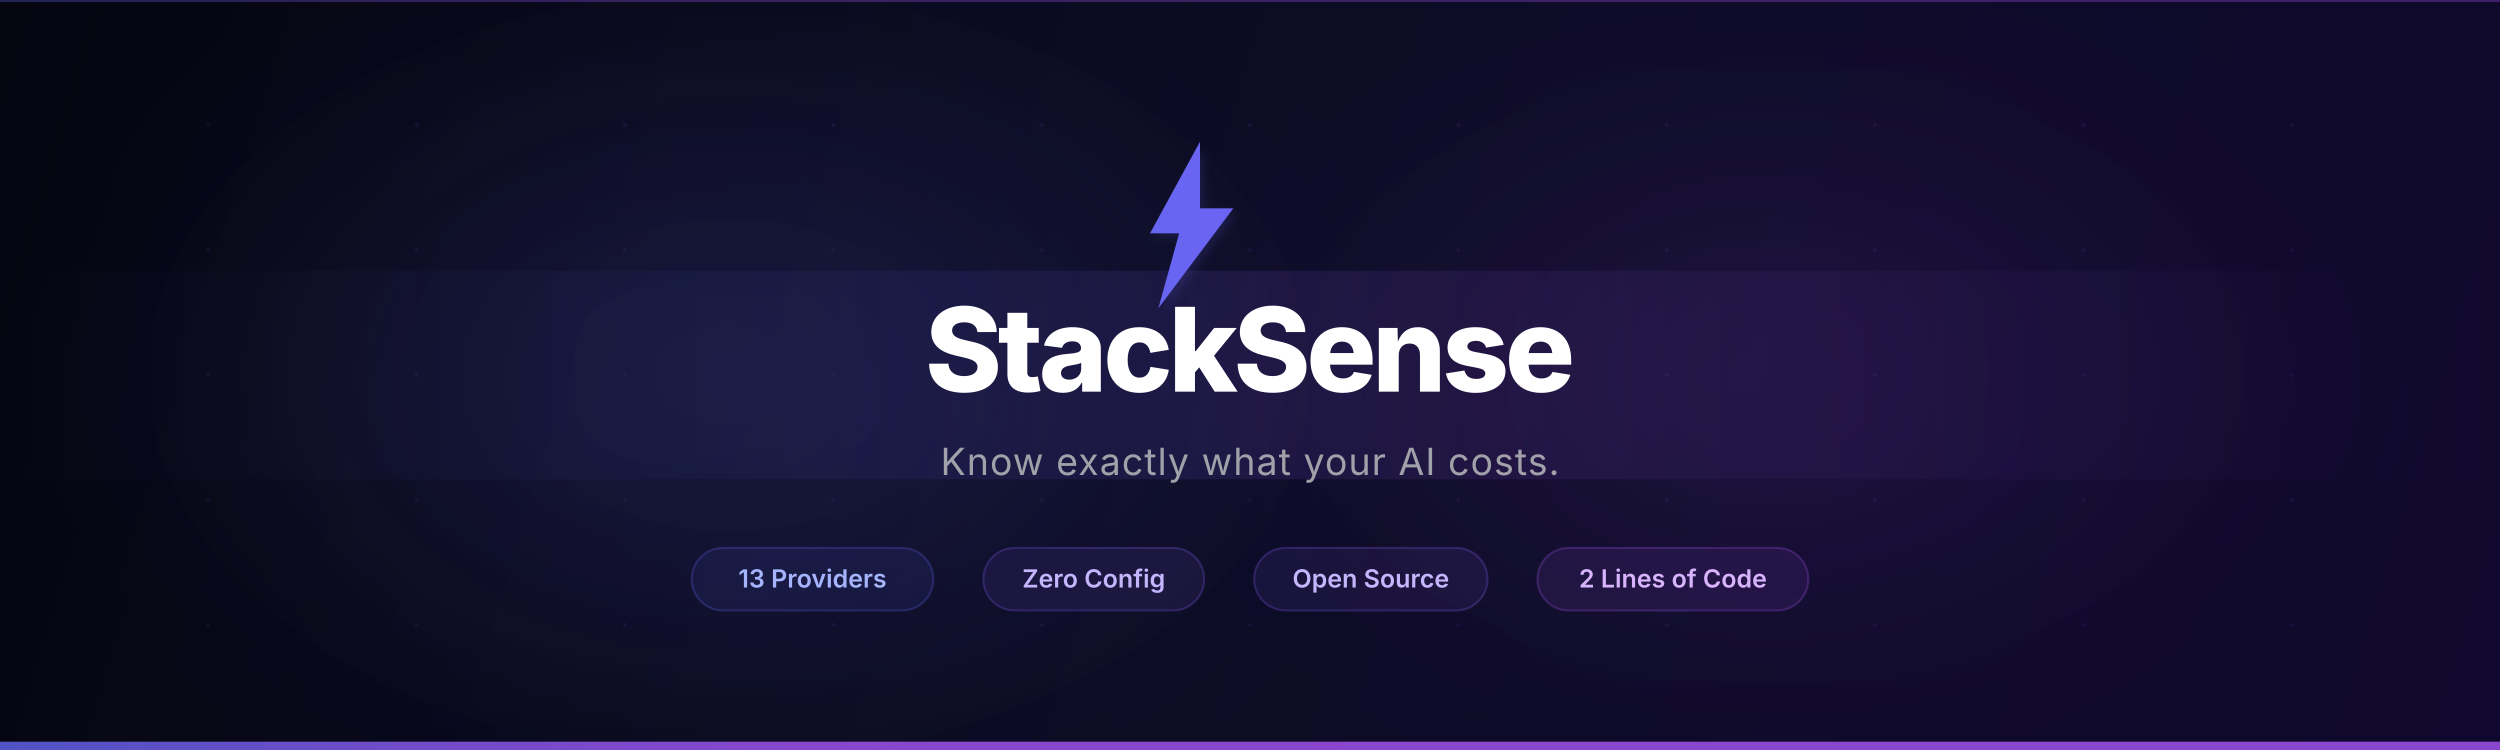
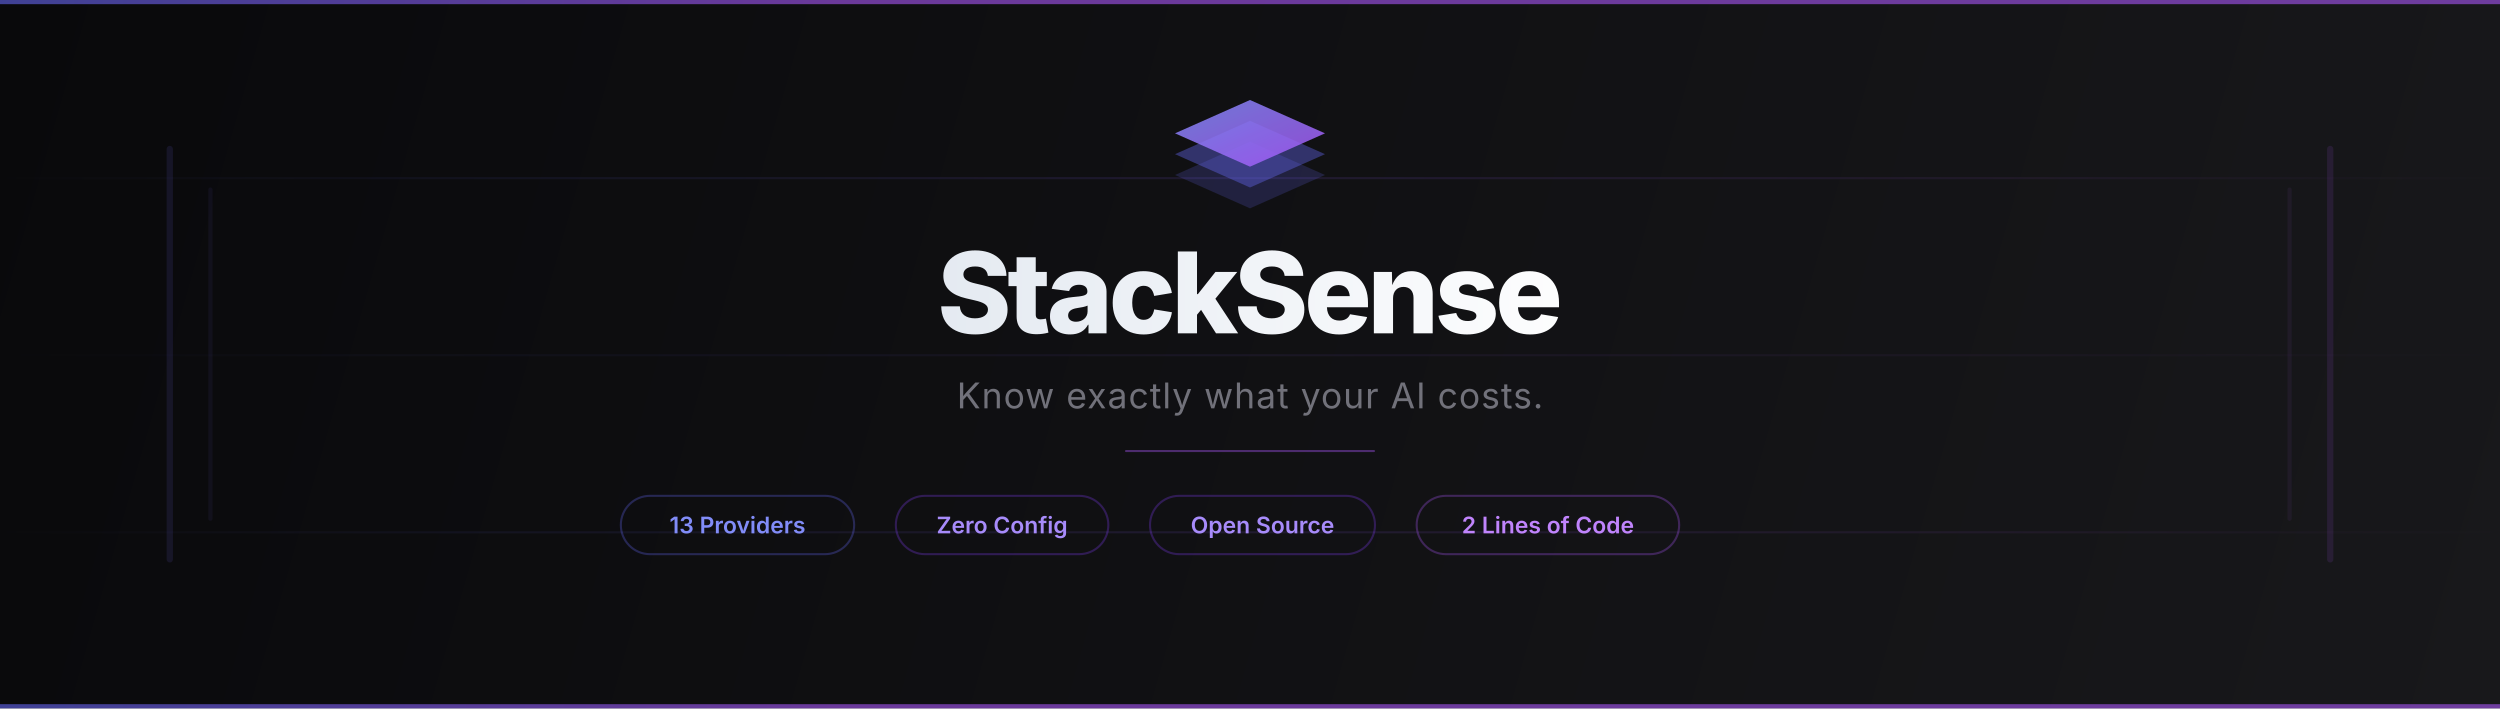
- <svg xmlns="http://www.w3.org/2000/svg" width="1200" height="360" viewBox="0 0 1200 360" fill="none">
+ <svg xmlns="http://www.w3.org/2000/svg" width="1200" height="340" viewBox="0 0 1200 340" fill="none">
  <defs>
-     <linearGradient id="bg" x1="0" y1="0" x2="1200" y2="360" gradientUnits="userSpaceOnUse">
-       <stop offset="0%" stop-color="#050510" />
-       <stop offset="50%" stop-color="#0c0c24" />
-       <stop offset="100%" stop-color="#10082e" />
+     <linearGradient id="bg" x1="0" y1="0" x2="1200" y2="340" gradientUnits="userSpaceOnUse">
+       <stop offset="0%" stop-color="#09090b" />
+       <stop offset="100%" stop-color="#18181b" />
    </linearGradient>
    <linearGradient id="accent" x1="0" y1="0" x2="400" y2="0" gradientUnits="userSpaceOnUse">
      <stop offset="0%" stop-color="#6366f1" />
-       <stop offset="50%" stop-color="#8b5cf6" />
      <stop offset="100%" stop-color="#a855f7" />
    </linearGradient>
-     <linearGradient id="shimmer" x1="0" y1="0" x2="1200" y2="0" gradientUnits="userSpaceOnUse">
+     <linearGradient id="textGrad" x1="420" y1="140" x2="780" y2="140" gradientUnits="userSpaceOnUse">
+       <stop offset="0%" stop-color="#e2e8f0" />
+       <stop offset="100%" stop-color="#ffffff" />
+     </linearGradient>
+     <linearGradient id="iconGrad" x1="0" y1="0" x2="1" y2="1">
+       <stop offset="0%" stop-color="#818cf8" />
+       <stop offset="100%" stop-color="#a855f7" />
+     </linearGradient>
+     <linearGradient id="line1" x1="0" y1="0" x2="1200" y2="0" gradientUnits="userSpaceOnUse">
      <stop offset="0%" stop-color="#6366f1" stop-opacity="0" />
-       <stop offset="30%" stop-color="#6366f1" stop-opacity="0.06" />
-       <stop offset="50%" stop-color="#8b5cf6" stop-opacity="0.12" />
-       <stop offset="70%" stop-color="#a855f7" stop-opacity="0.06" />
+       <stop offset="20%" stop-color="#6366f1" stop-opacity="0.15" />
+       <stop offset="50%" stop-color="#8b5cf6" stop-opacity="0.25" />
+       <stop offset="80%" stop-color="#a855f7" stop-opacity="0.15" />
      <stop offset="100%" stop-color="#a855f7" stop-opacity="0" />
    </linearGradient>
-     <radialGradient id="glow1" cx="0.5" cy="0.5" r="0.5">
-       <stop offset="0%" stop-color="#6366f1" stop-opacity="0.18" />
-       <stop offset="100%" stop-color="#6366f1" stop-opacity="0" />
-     </radialGradient>
-     <radialGradient id="glow2" cx="0.5" cy="0.5" r="0.5">
-       <stop offset="0%" stop-color="#a855f7" stop-opacity="0.12" />
-       <stop offset="100%" stop-color="#a855f7" stop-opacity="0" />
-     </radialGradient>
-     <filter id="blur1" x="-50%" y="-50%" width="200%" height="200%">
-       <feGaussianBlur stdDeviation="40" />
-     </filter>
-     <filter id="blur2" x="-50%" y="-50%" width="200%" height="200%">
-       <feGaussianBlur stdDeviation="2" />
-     </filter>
-     <linearGradient id="topFade" x1="0" y1="0" x2="0" y2="1">
-       <stop offset="0%" stop-color="#6366f1" stop-opacity="0.08" />
-       <stop offset="100%" stop-color="#6366f1" stop-opacity="0" />
-     </linearGradient>
  </defs>
-   <rect width="1200" height="360" fill="url(#bg)" />
-   <ellipse cx="350" cy="180" rx="300" ry="200" fill="url(#glow1)" filter="url(#blur1)" />
-   <ellipse cx="850" cy="180" rx="280" ry="180" fill="url(#glow2)" filter="url(#blur1)" />
-   <rect x="0" y="130" width="1200" height="100" fill="url(#shimmer)" />
-   <g opacity="0.08" fill="#8b5cf6">
-     <circle cx="100" cy="60" r="1" />
-     <circle cx="200" cy="60" r="1" />
-     <circle cx="300" cy="60" r="1" />
-     <circle cx="400" cy="60" r="1" />
-     <circle cx="500" cy="60" r="1" />
-     <circle cx="600" cy="60" r="1" />
-     <circle cx="700" cy="60" r="1" />
-     <circle cx="800" cy="60" r="1" />
-     <circle cx="900" cy="60" r="1" />
-     <circle cx="1000" cy="60" r="1" />
-     <circle cx="1100" cy="60" r="1" />
-     <circle cx="100" cy="120" r="1" />
-     <circle cx="200" cy="120" r="1" />
-     <circle cx="300" cy="120" r="1" />
-     <circle cx="400" cy="120" r="1" />
-     <circle cx="500" cy="120" r="1" />
-     <circle cx="600" cy="120" r="1" />
-     <circle cx="700" cy="120" r="1" />
-     <circle cx="800" cy="120" r="1" />
-     <circle cx="900" cy="120" r="1" />
-     <circle cx="1000" cy="120" r="1" />
-     <circle cx="1100" cy="120" r="1" />
-     <circle cx="100" cy="180" r="1" />
-     <circle cx="200" cy="180" r="1" />
-     <circle cx="300" cy="180" r="1" />
-     <circle cx="400" cy="180" r="1" />
-     <circle cx="500" cy="180" r="1" />
-     <circle cx="600" cy="180" r="1" />
-     <circle cx="700" cy="180" r="1" />
-     <circle cx="800" cy="180" r="1" />
-     <circle cx="900" cy="180" r="1" />
-     <circle cx="1000" cy="180" r="1" />
-     <circle cx="1100" cy="180" r="1" />
-     <circle cx="100" cy="240" r="1" />
-     <circle cx="200" cy="240" r="1" />
-     <circle cx="300" cy="240" r="1" />
-     <circle cx="400" cy="240" r="1" />
-     <circle cx="500" cy="240" r="1" />
-     <circle cx="600" cy="240" r="1" />
-     <circle cx="700" cy="240" r="1" />
-     <circle cx="800" cy="240" r="1" />
-     <circle cx="900" cy="240" r="1" />
-     <circle cx="1000" cy="240" r="1" />
-     <circle cx="1100" cy="240" r="1" />
-     <circle cx="100" cy="300" r="1" />
-     <circle cx="200" cy="300" r="1" />
-     <circle cx="300" cy="300" r="1" />
-     <circle cx="400" cy="300" r="1" />
-     <circle cx="500" cy="300" r="1" />
-     <circle cx="600" cy="300" r="1" />
-     <circle cx="700" cy="300" r="1" />
-     <circle cx="800" cy="300" r="1" />
-     <circle cx="900" cy="300" r="1" />
-     <circle cx="1000" cy="300" r="1" />
-     <circle cx="1100" cy="300" r="1" />
+   <rect width="1200" height="340" fill="url(#bg)" />
+   <rect x="0" y="85" width="1200" height="1" fill="url(#line1)" opacity="0.5" />
+   <rect x="0" y="170" width="1200" height="1" fill="url(#line1)" opacity="0.3" />
+   <rect x="0" y="255" width="1200" height="1" fill="url(#line1)" opacity="0.5" />
+   <rect x="80" y="70" width="3" height="200" rx="1.5" fill="url(#accent)" opacity="0.12" />
+   <rect x="100" y="90" width="2" height="160" rx="1" fill="url(#accent)" opacity="0.07" />
+   <rect x="1117" y="70" width="3" height="200" rx="1.5" fill="url(#accent)" opacity="0.12" />
+   <rect x="1098" y="90" width="2" height="160" rx="1" fill="url(#accent)" opacity="0.07" />
+   <g transform="translate(564, 52)">
+     <path d="M36 48 L0 32 L36 16 L72 32 Z" fill="#6366f1" opacity="0.2" />
+     <path d="M36 38 L0 22 L36 6 L72 22 Z" fill="#6366f1" opacity="0.4" />
+     <path d="M36 28 L0 12 L36 -4 L72 12 Z" fill="url(#iconGrad)" opacity="0.85" />
  </g>
-   <g transform="translate(540, 68)">
-     <path d="M36 0 L12 44 L26 44 L16 80 L52 32 L36 32 Z" fill="url(#accent)" opacity="0.15" filter="url(#blur2)" transform="translate(2,2)" />
-     <path d="M36 0 L12 44 L26 44 L16 80 L52 32 L36 32 Z" fill="url(#accent)" />
+   <text x="600" y="160" text-anchor="middle" fill="url(#textGrad)" font-family="system-ui, -apple-system, 'Segoe UI', sans-serif" font-size="54" font-weight="800" letter-spacing="-2">StackSense</text>
+   <text x="600" y="196" text-anchor="middle" fill="#71717a" font-family="system-ui, -apple-system, 'Segoe UI', sans-serif" font-size="17" font-weight="400" letter-spacing="0.5">Know exactly what your AI costs.</text>
+   <rect x="540" y="216" width="120" height="1" rx="0.5" fill="url(#accent)" opacity="0.4" />
+   <g font-family="system-ui, -apple-system, 'Segoe UI', sans-serif" font-size="11" font-weight="600">
+     <rect x="298" y="238" width="112" height="28" rx="14" fill="none" stroke="#6366f1" stroke-opacity="0.3" stroke-width="1" />
+     <text x="354" y="256" text-anchor="middle" fill="#818cf8">13 Providers</text>
+     <rect x="430" y="238" width="102" height="28" rx="14" fill="none" stroke="#7c3aed" stroke-opacity="0.3" stroke-width="1" />
+     <text x="481" y="256" text-anchor="middle" fill="#a78bfa">Zero Config</text>
+     <rect x="552" y="238" width="108" height="28" rx="14" fill="none" stroke="#7c3aed" stroke-opacity="0.3" stroke-width="1" />
+     <text x="606" y="256" text-anchor="middle" fill="#a78bfa">Open Source</text>
+     <rect x="680" y="238" width="126" height="28" rx="14" fill="none" stroke="#a855f7" stroke-opacity="0.3" stroke-width="1" />
+     <text x="743" y="256" text-anchor="middle" fill="#c084fc">2 Lines of Code</text>
  </g>
-   <text x="600" y="188" text-anchor="middle" fill="#ffffff" font-family="system-ui, -apple-system, 'Segoe UI', sans-serif" font-size="56" font-weight="800" letter-spacing="-2">
-     StackSense
-   </text>
-   <text x="600" y="228" text-anchor="middle" fill="#a1a1aa" font-family="system-ui, -apple-system, 'Segoe UI', sans-serif" font-size="18" font-weight="400" letter-spacing="0.5">
-     Know exactly what your AI costs.
-   </text>
-   <g transform="translate(600, 278)">
-     <rect x="-268" y="-15" width="116" height="30" rx="15" fill="#6366f1" fill-opacity="0.1" stroke="#6366f1" stroke-opacity="0.25" stroke-width="1" />
-     <text x="-210" y="4" text-anchor="middle" fill="#a5b4fc" font-family="system-ui, -apple-system, 'Segoe UI', sans-serif" font-size="12" font-weight="600">13 Providers</text>
-     <rect x="-128" y="-15" width="106" height="30" rx="15" fill="#8b5cf6" fill-opacity="0.1" stroke="#8b5cf6" stroke-opacity="0.25" stroke-width="1" />
-     <text x="-75" y="4" text-anchor="middle" fill="#c4b5fd" font-family="system-ui, -apple-system, 'Segoe UI', sans-serif" font-size="12" font-weight="600">Zero Config</text>
-     <rect x="2" y="-15" width="112" height="30" rx="15" fill="#8b5cf6" fill-opacity="0.1" stroke="#8b5cf6" stroke-opacity="0.25" stroke-width="1" />
-     <text x="58" y="4" text-anchor="middle" fill="#c4b5fd" font-family="system-ui, -apple-system, 'Segoe UI', sans-serif" font-size="12" font-weight="600">Open Source</text>
-     <rect x="138" y="-15" width="130" height="30" rx="15" fill="#a855f7" fill-opacity="0.1" stroke="#a855f7" stroke-opacity="0.25" stroke-width="1" />
-     <text x="203" y="4" text-anchor="middle" fill="#d8b4fe" font-family="system-ui, -apple-system, 'Segoe UI', sans-serif" font-size="12" font-weight="600">2 Lines of Code</text>
-   </g>
-   <rect x="0" y="0" width="1200" height="1" fill="url(#accent)" opacity="0.3" />
-   <rect x="0" y="356" width="1200" height="4" fill="url(#accent)" opacity="0.8" />
+   <rect x="0" y="0" width="1200" height="2" fill="url(#accent)" opacity="0.6" />
+   <rect x="0" y="338" width="1200" height="2" fill="url(#accent)" opacity="0.6" />
</svg>
